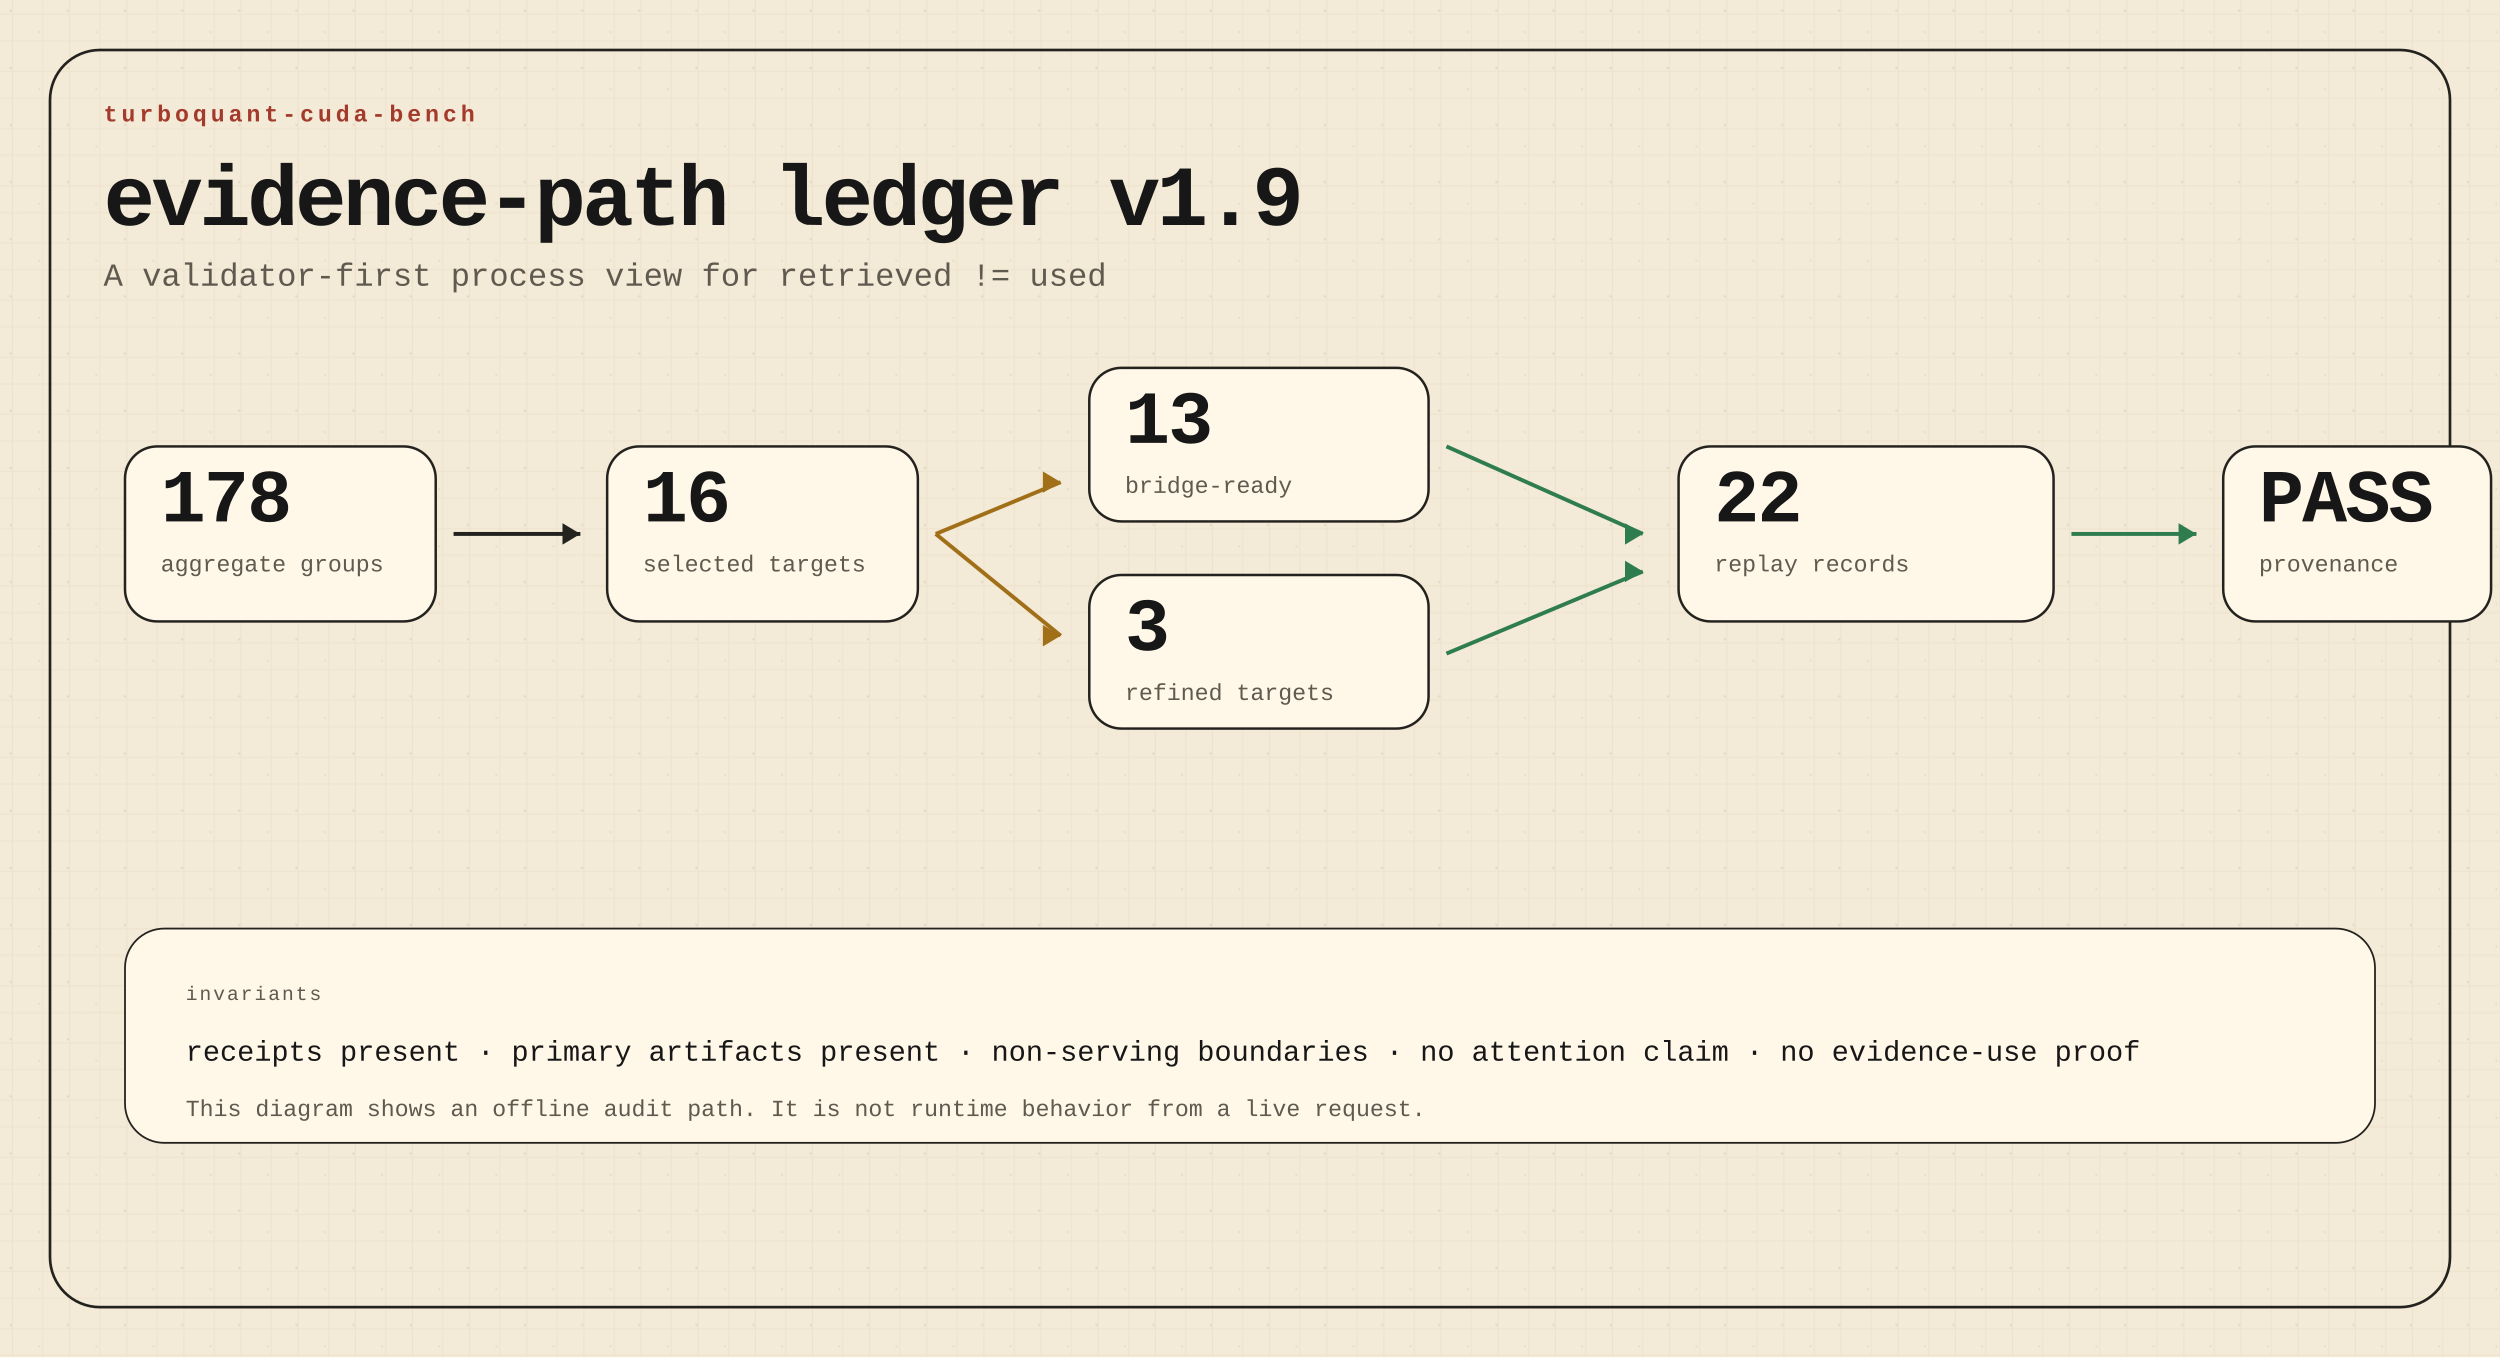
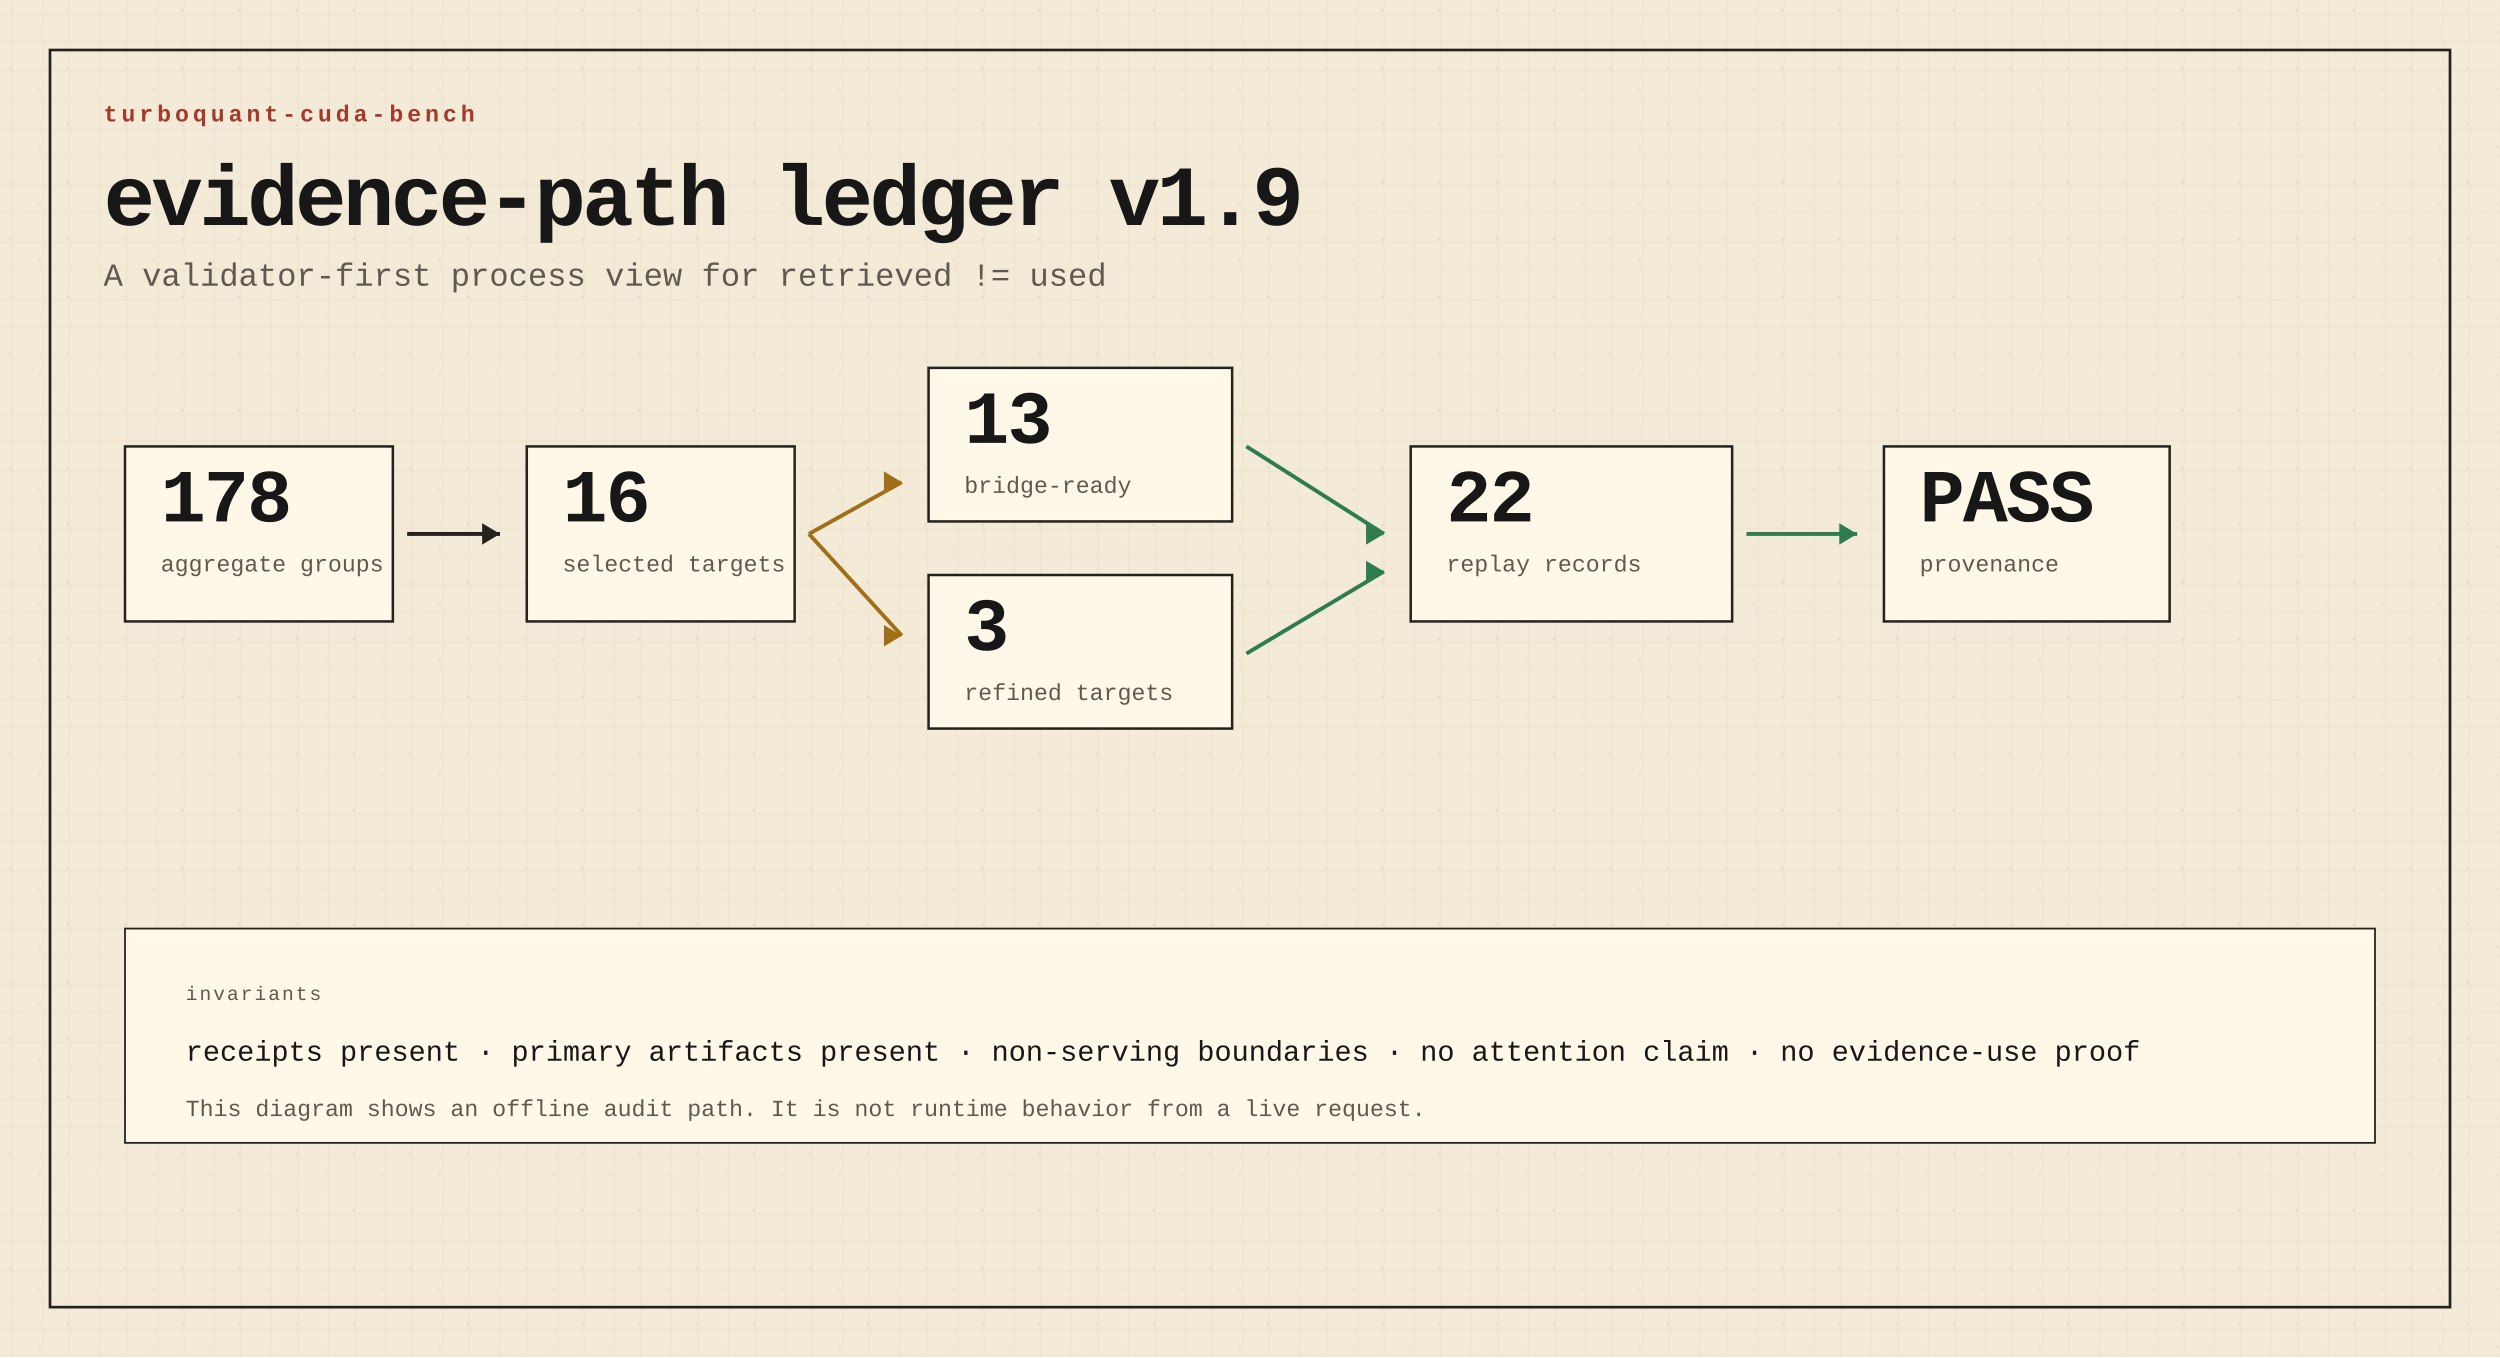
<svg xmlns="http://www.w3.org/2000/svg" width="1400" height="760" viewBox="0 0 1400 760" role="img" aria-label="evidence-path ledger v1.9">
  <defs>
    <pattern id="papergrain" width="32" height="32" patternUnits="userSpaceOnUse">
      <rect width="32" height="32" fill="#f3ead7" />
      <path d="M0 8h32M0 23h32M7 0v32M24 0v32" stroke="#d8c9aa" stroke-width="0.6" opacity="0.22" />
      <circle cx="6" cy="6" r="0.7" fill="#9b8d74" opacity="0.18" />
      <circle cx="22" cy="18" r="0.6" fill="#9b8d74" opacity="0.14" />
    </pattern>
    <style>
      .mono { font-family: ui-monospace, SFMono-Regular, Menlo, Consolas, 'Liberation Mono', monospace; }
      .tag { font-size: 13px; font-weight: 700; letter-spacing: 2.2px; fill: #a33a2b; text-transform: uppercase; }
      .title { font-size: 48px; font-weight: 800; letter-spacing: -2px; fill: #171717; }
      .sub { font-size: 18px; fill: #5f594f; }
      .small { font-size: 13px; fill: #5f594f; }
      .label { font-size: 16px; fill: #171717; }
      .num { font-size: 42px; font-weight: 800; fill: #171717; letter-spacing: -1px; }
      .micro { font-size: 11px; fill: #5f594f; letter-spacing: 1.1px; text-transform: uppercase; }
    </style>
  </defs>
  <rect width="1400" height="760" fill="url(#papergrain)" />
-   <rect x="28" y="28" width="1344" height="704" rx="28" fill="none" stroke="#24221e" stroke-width="1.5" />
+   <rect x="28" y="28" width="1344" height="704" fill="none" stroke="#24221e" stroke-width="1.5" />
  <text x="58" y="68" class="mono tag">turboquant-cuda-bench</text>
  <text x="58" y="126" class="mono title">evidence-path ledger v1.9</text>
  <text x="58" y="160" class="mono sub">A validator-first process view for retrieved != used</text>
  <g transform="translate(70 250)">
    <g>
-       <rect x="0" y="0" width="174" height="98" rx="18" fill="#fff7e8" stroke="#24221e" stroke-width="1.4" />
+       <rect x="0" y="0" width="150" height="98" fill="#fff7e8" stroke="#24221e" stroke-width="1.4" />
      <text x="20" y="42" class="mono num" fill="#171717">178</text>
      <text x="20" y="70" class="mono small">aggregate groups</text>
    </g>
-     <line x1="184" y1="49" x2="255" y2="49" stroke="#24221e" stroke-width="2.2" />
-     <path d="M255 49 l-10 -6 v12 z" fill="#24221e" />
+     <line x1="158" y1="49" x2="210" y2="49" stroke="#24221e" stroke-width="2.2" />
+     <path d="M210 49 l-10 -6 v12 z" fill="#24221e" />
    <g>
-       <rect x="270" y="0" width="174" height="98" rx="18" fill="#fff7e8" stroke="#24221e" stroke-width="1.4" />
-       <text x="290" y="42" class="mono num" fill="#171717">16</text>
-       <text x="290" y="70" class="mono small">selected targets</text>
+       <rect x="225" y="0" width="150" height="98" fill="#fff7e8" stroke="#24221e" stroke-width="1.4" />
+       <text x="245" y="42" class="mono num" fill="#171717">16</text>
+       <text x="245" y="70" class="mono small">selected targets</text>
    </g>
-     <line x1="454" y1="49" x2="524" y2="20" stroke="#a06f18" stroke-width="2.2" />
-     <path d="M524 20 l-10 -6 v12 z" fill="#a06f18" />
-     <line x1="454" y1="49" x2="524" y2="106" stroke="#a06f18" stroke-width="2.2" />
-     <path d="M524 106 l-10 -6 v12 z" fill="#a06f18" />
+     <line x1="383" y1="49" x2="435" y2="20" stroke="#a06f18" stroke-width="2.2" />
+     <path d="M435 20 l-10 -6 v12 z" fill="#a06f18" />
+     <line x1="383" y1="49" x2="435" y2="106" stroke="#a06f18" stroke-width="2.2" />
+     <path d="M435 106 l-10 -6 v12 z" fill="#a06f18" />
    <g>
-       <rect x="540" y="-44" width="190" height="86" rx="18" fill="#fff7e8" stroke="#24221e" stroke-width="1.4" />
-       <text x="560" y="-2" class="mono num" fill="#171717">13</text>
-       <text x="560" y="26" class="mono small">bridge-ready</text>
+       <rect x="450" y="-44" width="170" height="86" fill="#fff7e8" stroke="#24221e" stroke-width="1.4" />
+       <text x="470" y="-2" class="mono num" fill="#171717">13</text>
+       <text x="470" y="26" class="mono small">bridge-ready</text>
    </g>
    <g>
-       <rect x="540" y="72" width="190" height="86" rx="18" fill="#fff7e8" stroke="#24221e" stroke-width="1.4" />
-       <text x="560" y="114" class="mono num" fill="#171717">3</text>
-       <text x="560" y="142" class="mono small">refined targets</text>
+       <rect x="450" y="72" width="170" height="86" fill="#fff7e8" stroke="#24221e" stroke-width="1.4" />
+       <text x="470" y="114" class="mono num" fill="#171717">3</text>
+       <text x="470" y="142" class="mono small">refined targets</text>
    </g>
-     <line x1="740" y1="0" x2="850" y2="49" stroke="#2f7d4f" stroke-width="2.2" />
-     <path d="M850 49 l-10 -6 v12 z" fill="#2f7d4f" />
-     <line x1="740" y1="116" x2="850" y2="70" stroke="#2f7d4f" stroke-width="2.2" />
-     <path d="M850 70 l-10 -6 v12 z" fill="#2f7d4f" />
+     <line x1="628" y1="0" x2="705" y2="49" stroke="#2f7d4f" stroke-width="2.2" />
+     <path d="M705 49 l-10 -6 v12 z" fill="#2f7d4f" />
+     <line x1="628" y1="116" x2="705" y2="70" stroke="#2f7d4f" stroke-width="2.2" />
+     <path d="M705 70 l-10 -6 v12 z" fill="#2f7d4f" />
    <g>
-       <rect x="870" y="0" width="210" height="98" rx="18" fill="#fff7e8" stroke="#24221e" stroke-width="1.4" />
-       <text x="890" y="42" class="mono num" fill="#171717">22</text>
-       <text x="890" y="70" class="mono small">replay records</text>
+       <rect x="720" y="0" width="180" height="98" fill="#fff7e8" stroke="#24221e" stroke-width="1.4" />
+       <text x="740" y="42" class="mono num" fill="#171717">22</text>
+       <text x="740" y="70" class="mono small">replay records</text>
    </g>
-     <line x1="1090" y1="49" x2="1160" y2="49" stroke="#2f7d4f" stroke-width="2.2" />
-     <path d="M1160 49 l-10 -6 v12 z" fill="#2f7d4f" />
+     <line x1="908" y1="49" x2="970" y2="49" stroke="#2f7d4f" stroke-width="2.2" />
+     <path d="M970 49 l-10 -6 v12 z" fill="#2f7d4f" />
    <g>
-       <rect x="1175" y="0" width="150" height="98" rx="18" fill="#fff7e8" stroke="#24221e" stroke-width="1.4" />
-       <text x="1195" y="42" class="mono num" fill="#171717">PASS</text>
-       <text x="1195" y="70" class="mono small">provenance</text>
+       <rect x="985" y="0" width="160" height="98" fill="#fff7e8" stroke="#24221e" stroke-width="1.4" />
+       <text x="1005" y="42" class="mono num" fill="#171717">PASS</text>
+       <text x="1005" y="70" class="mono small">provenance</text>
    </g>
  </g>
-   <rect x="70" y="520" width="1260" height="120" rx="22" fill="#fff7e8" stroke="#24221e" />
+   <rect x="70" y="520" width="1260" height="120" fill="#fff7e8" stroke="#24221e" />
  <text x="104" y="560" class="mono micro">invariants</text>
  <text x="104" y="594" class="mono label">receipts present · primary artifacts present · non-serving boundaries · no attention claim · no evidence-use proof</text>
  <text x="104" y="625" class="mono small">This diagram shows an offline audit path. It is not runtime behavior from a live request.</text>
</svg>
